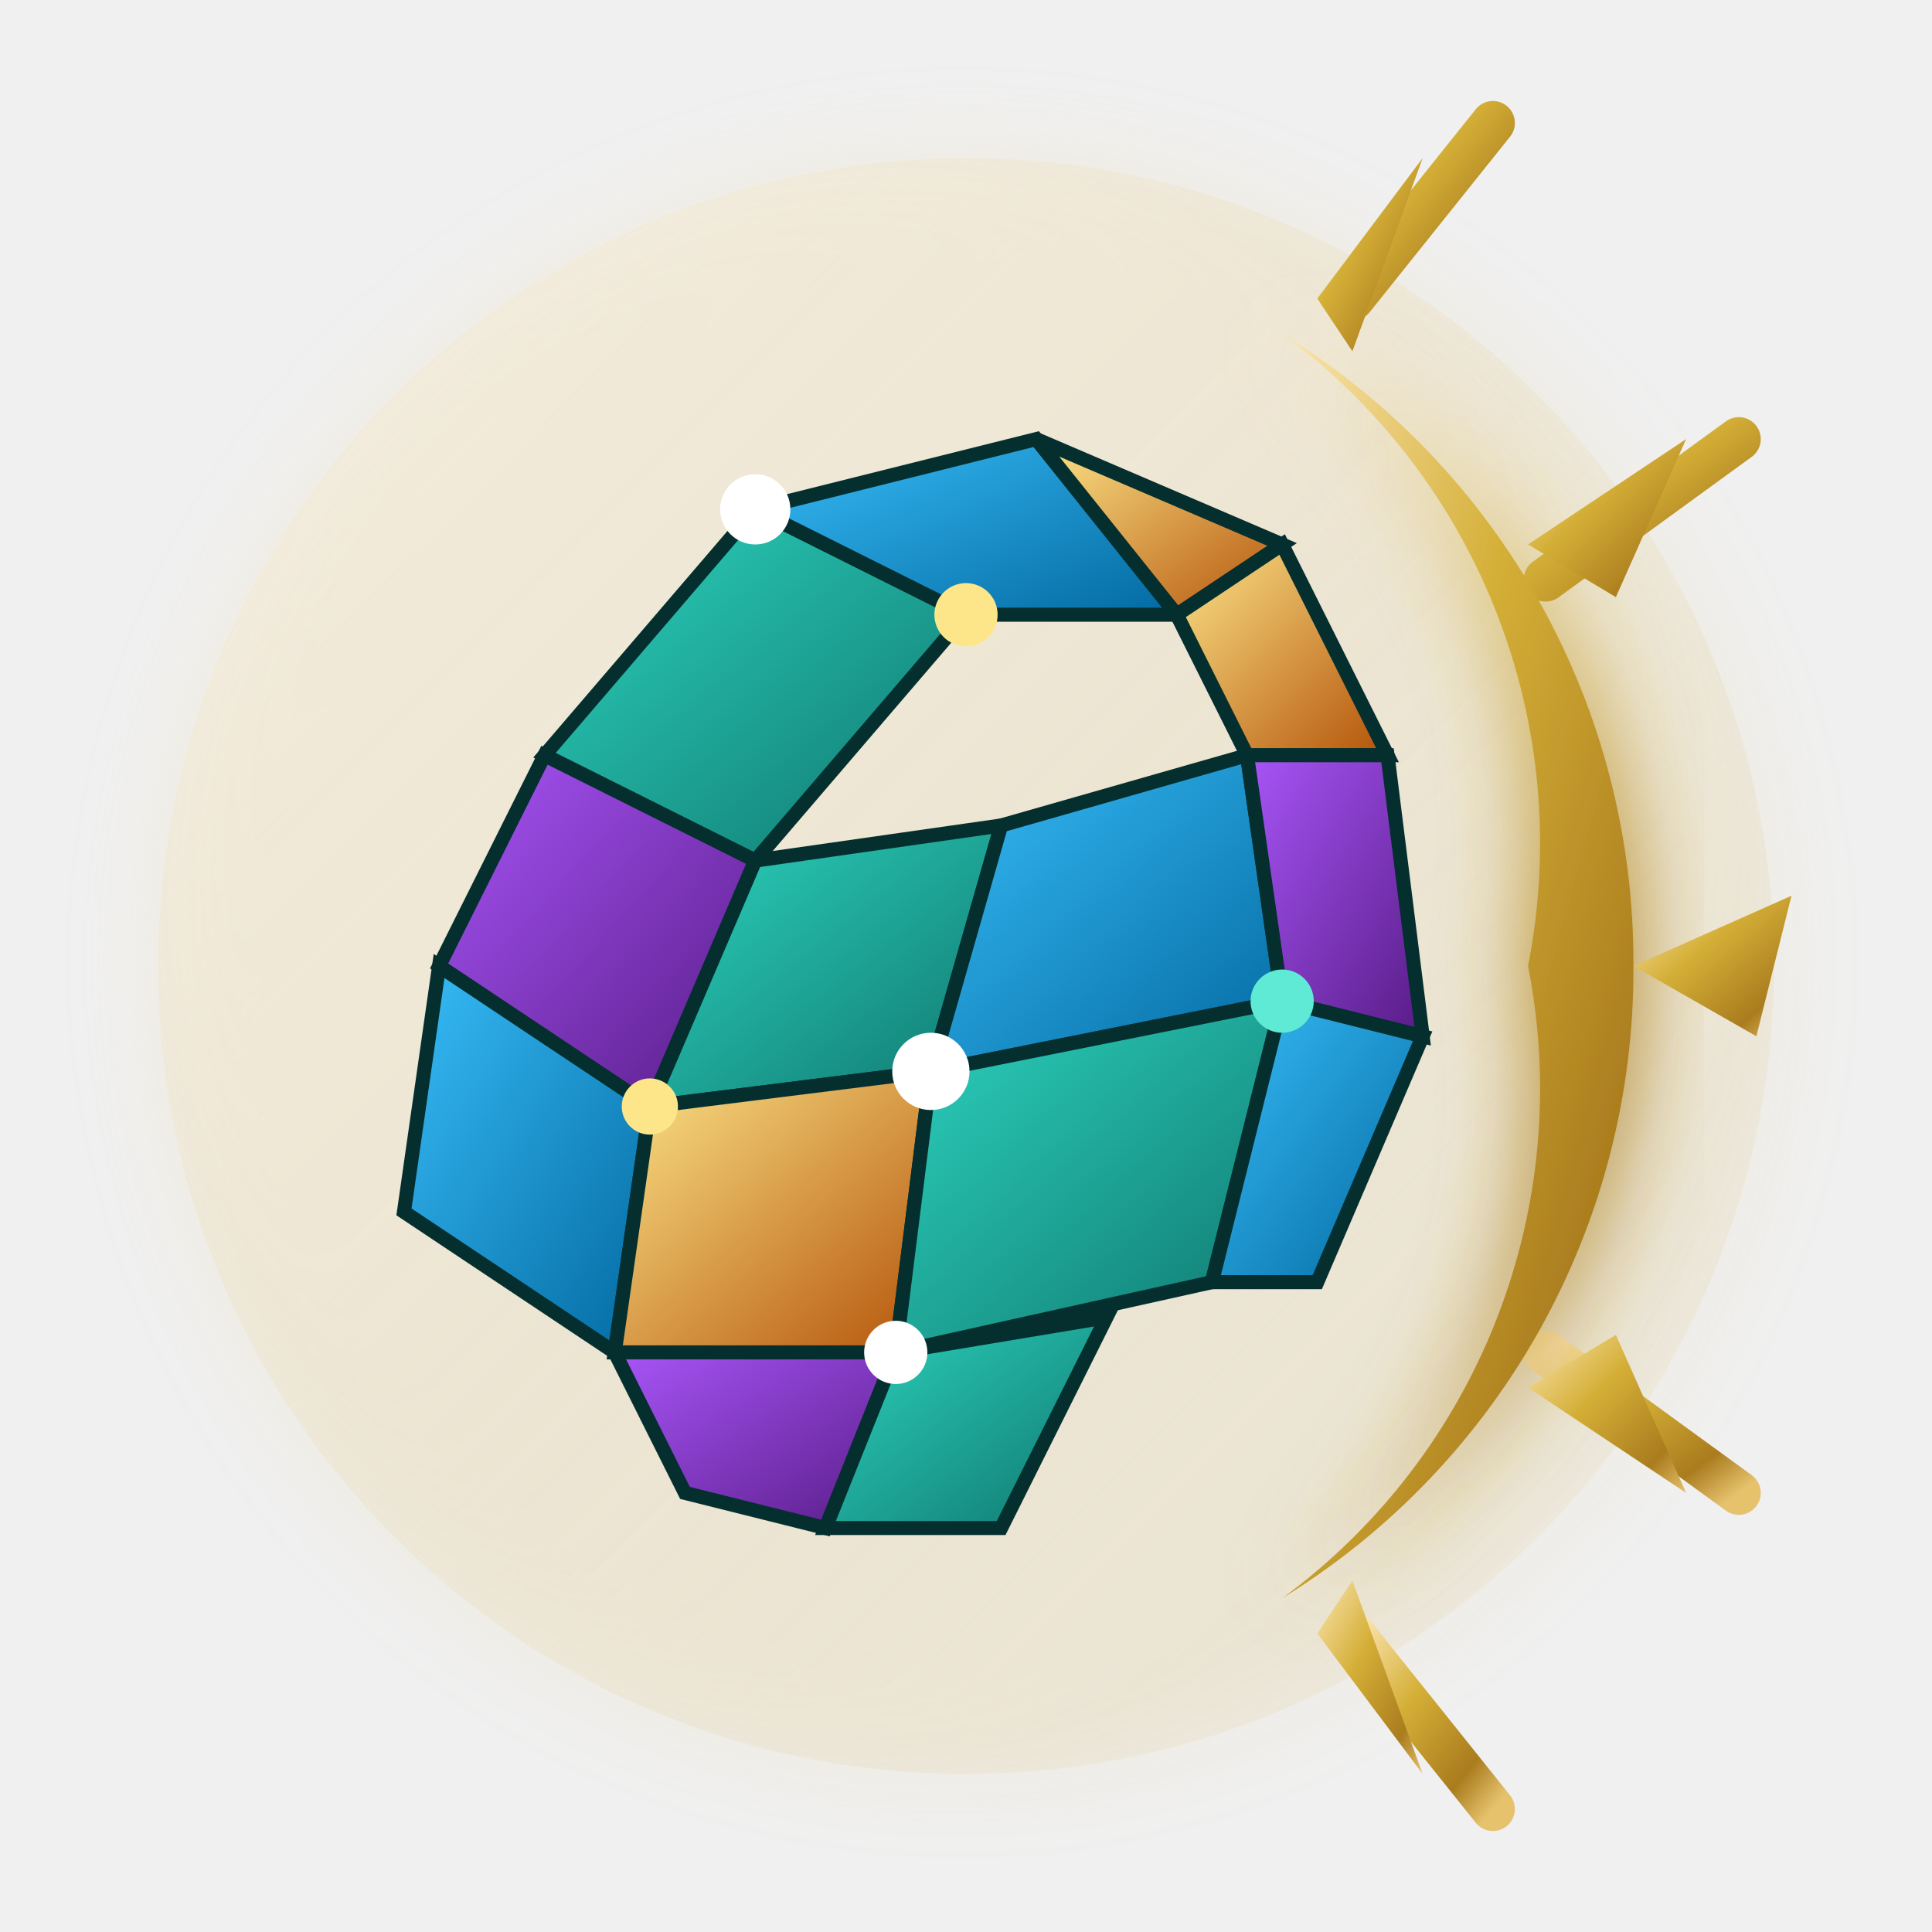
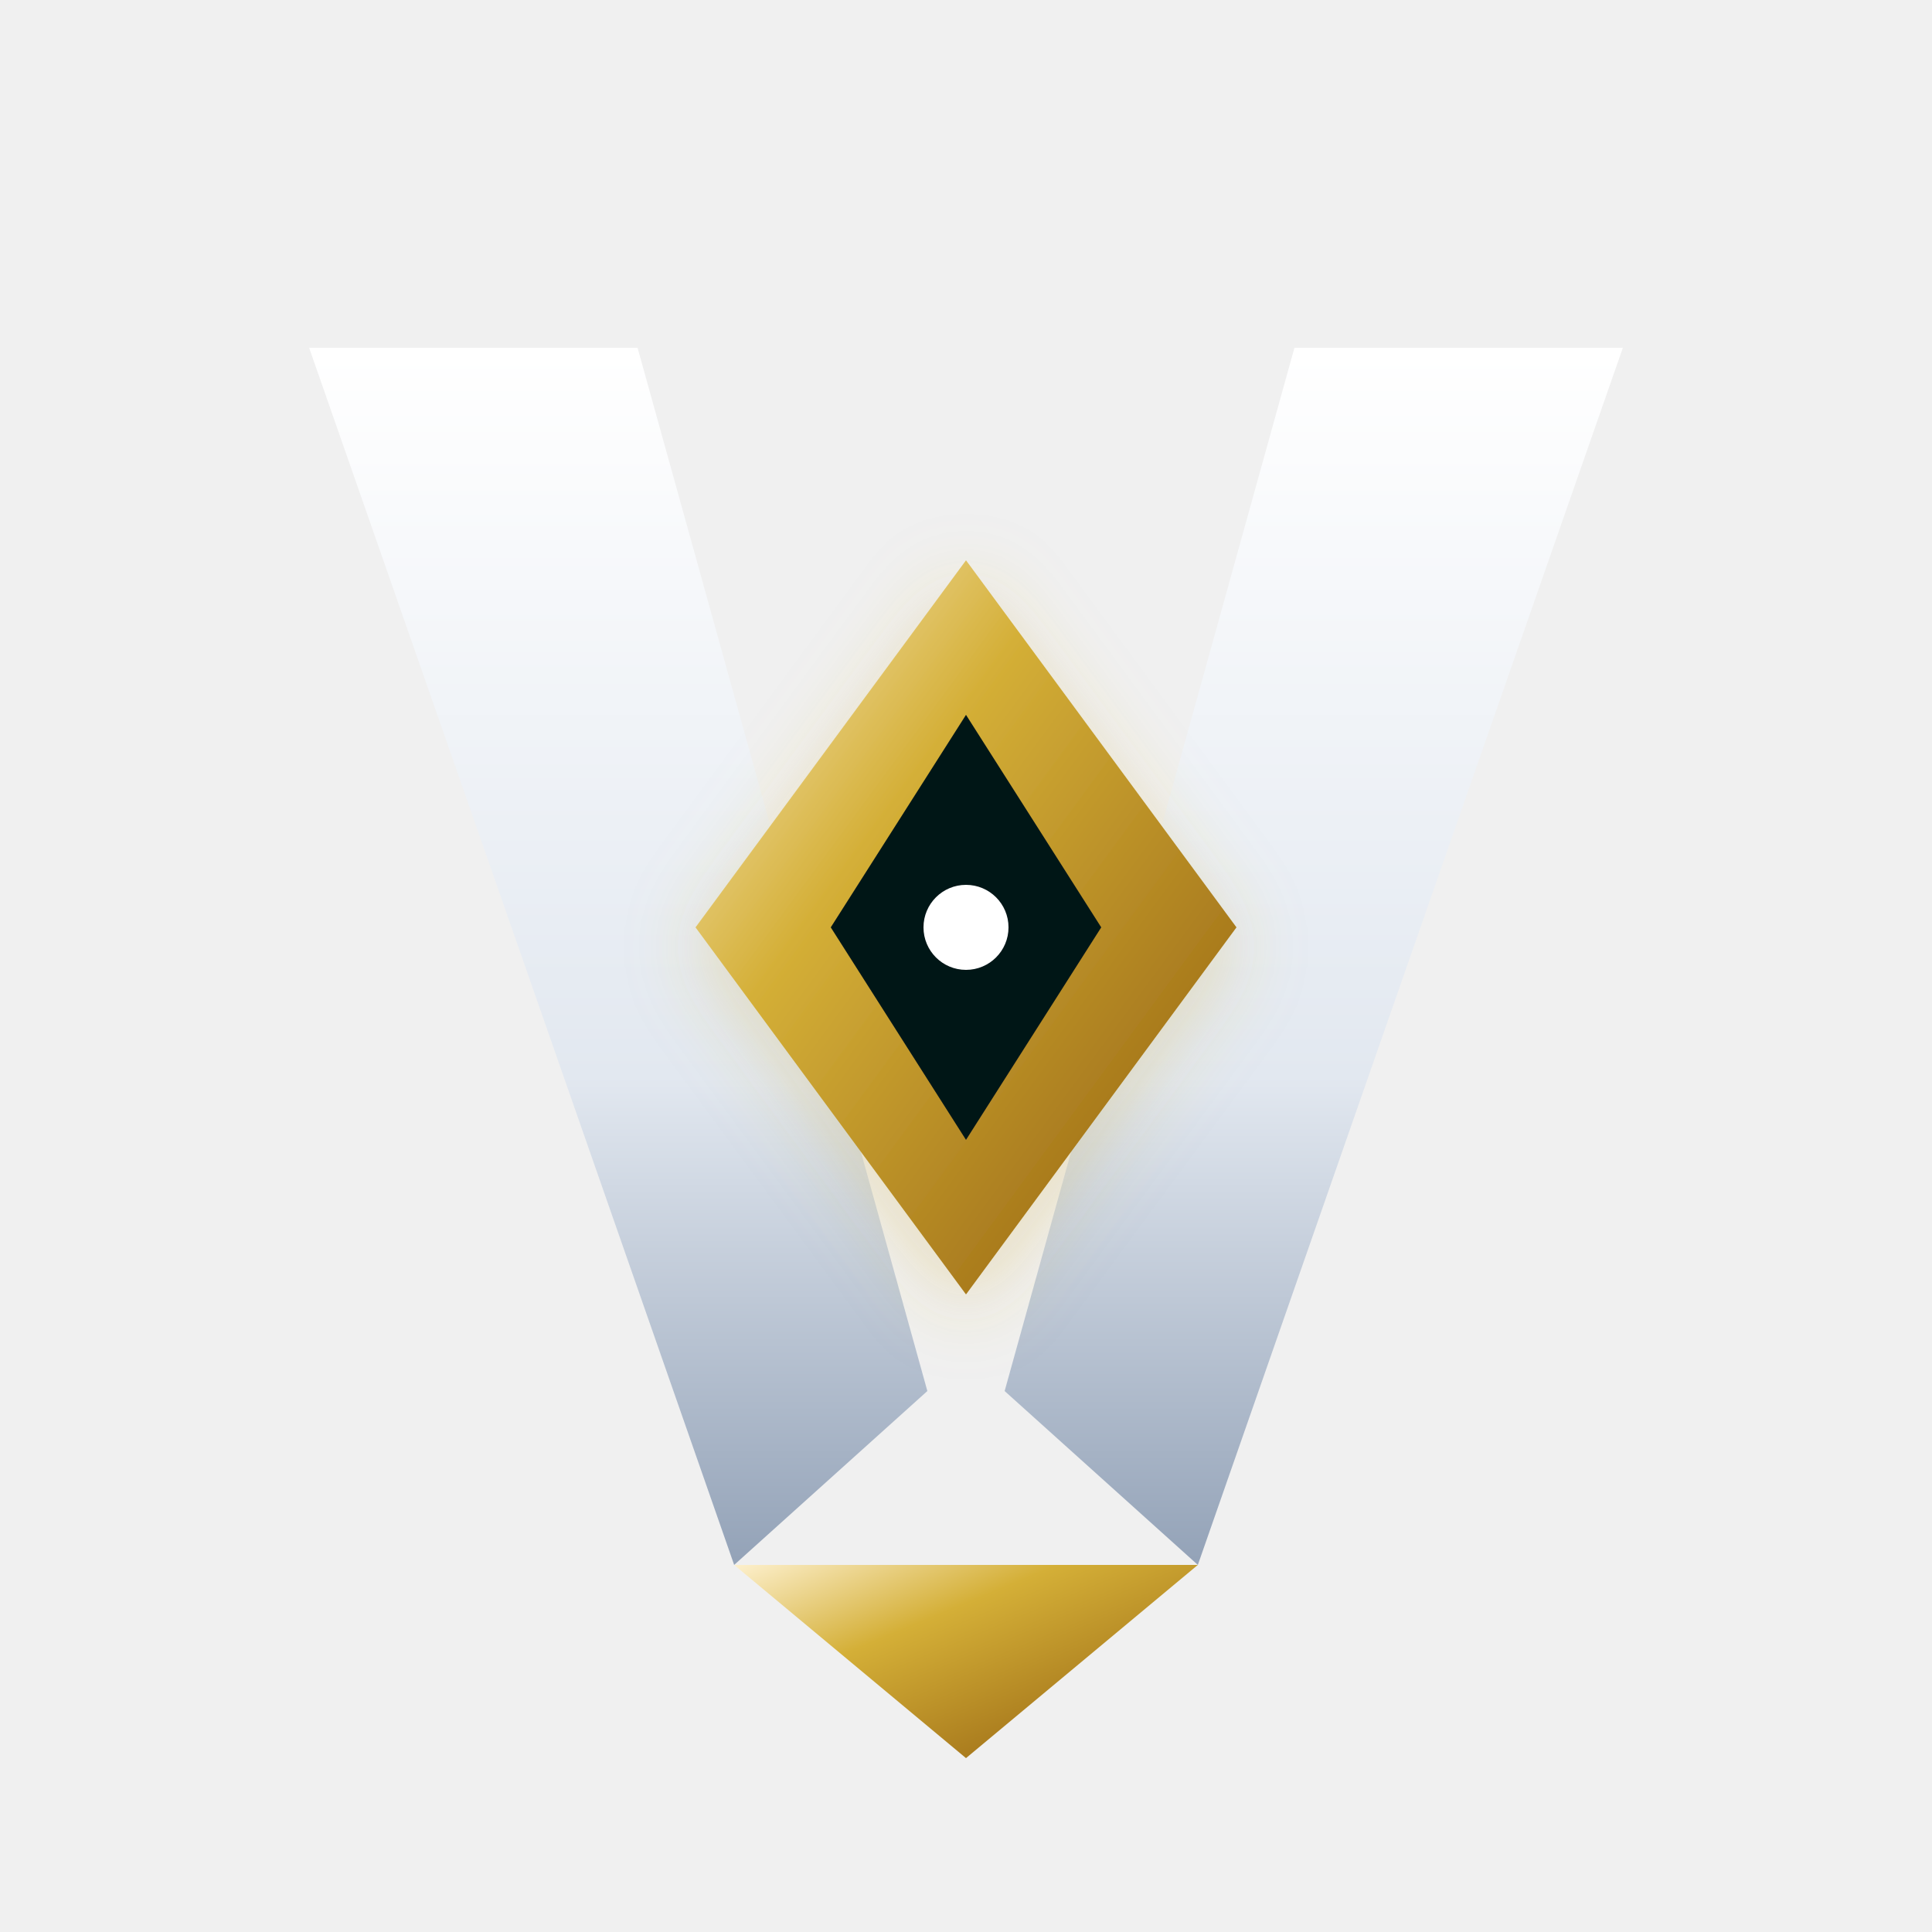
- <svg xmlns="http://www.w3.org/2000/svg" viewBox="0 0 110 110" width="100%" height="100%" fill="none">
+ <svg xmlns="http://www.w3.org/2000/svg" viewBox="0 0 100 100" width="100%" height="100%" fill="none">
  <defs>
-     <linearGradient id="iconGoldGrad" x1="0%" y1="0%" x2="100%" y2="100%">
-       <stop offset="0%" stop-color="#FCE5B0" />
-       <stop offset="40%" stop-color="#D4AF37" />
-       <stop offset="80%" stop-color="#AA7C1E" />
-       <stop offset="100%" stop-color="#E6C26D" />
+     <linearGradient id="velocitySilver" x1="0%" y1="0%" x2="0%" y2="100%">
+       <stop offset="0%" stop-color="#FFFFFF" />
+       <stop offset="60%" stop-color="#E2E8F0" />
+       <stop offset="100%" stop-color="#94A3B8" />
    </linearGradient>
-     <linearGradient id="iconGoldGlow" x1="0%" y1="0%" x2="100%" y2="100%">
-       <stop offset="0%" stop-color="#FFE8B5" stop-opacity="0.8" />
-       <stop offset="100%" stop-color="#C59B27" stop-opacity="0.2" />
+     <linearGradient id="coreGold" x1="0%" y1="0%" x2="100%" y2="100%">
+       <stop offset="0%" stop-color="#FDF0CD" />
+       <stop offset="35%" stop-color="#D4AF37" />
+       <stop offset="75%" stop-color="#AA7C1E" />
+       <stop offset="100%" stop-color="#D4AF37" />
    </linearGradient>
-     <linearGradient id="iconTealGem" x1="0%" y1="0%" x2="100%" y2="100%">
-       <stop offset="0%" stop-color="#2DD4BF" />
-       <stop offset="100%" stop-color="#0F766E" />
-     </linearGradient>
-     <linearGradient id="iconPurpleGem" x1="0%" y1="0%" x2="100%" y2="100%">
-       <stop offset="0%" stop-color="#A855F7" />
-       <stop offset="100%" stop-color="#581C87" />
-     </linearGradient>
-     <linearGradient id="iconCyanGem" x1="0%" y1="0%" x2="100%" y2="100%">
-       <stop offset="0%" stop-color="#38BDF8" />
-       <stop offset="100%" stop-color="#0369A1" />
-     </linearGradient>
-     <linearGradient id="iconGoldFacet" x1="0%" y1="0%" x2="100%" y2="100%">
-       <stop offset="0%" stop-color="#FDE68A" />
-       <stop offset="100%" stop-color="#B45309" />
-     </linearGradient>
-     <filter id="iconGlow" x="-20%" y="-20%" width="140%" height="140%">
-       <feGaussianBlur stdDeviation="2.5" result="blur" />
-       <feComposite in="SourceGraphic" in2="blur" operator="over" />
+     <filter id="subtleCoreGlow" x="-20%" y="-20%" width="140%" height="140%">
+       <feDropShadow dx="0" dy="1" stdDeviation="2" flood-color="#D4AF37" flood-opacity="0.3" />
    </filter>
  </defs>
-   <g transform="translate(5, 5)">
-     <circle cx="50" cy="50" r="46" fill="url(#iconGoldGlow)" filter="url(#iconGlow)" opacity="0.3" />
-     <g stroke="url(#iconGoldGrad)" stroke-width="2.5" stroke-linecap="round">
-       <line x1="88" y1="50" x2="102" y2="50" />
-       <line x1="83" y1="28" x2="94" y2="20" />
-       <line x1="72" y1="12" x2="80" y2="2" />
-       <line x1="83" y1="72" x2="94" y2="80" />
-       <line x1="72" y1="88" x2="80" y2="98" />
-     </g>
-     <path d="M 68 14 A 42 42 0 0 1 88 50 A 42 42 0 0 1 68 86 A 36 36 0 0 0 82 50 A 36 36 0 0 0 68 14 Z" fill="url(#iconGoldGrad)" filter="url(#iconGlow)" />
-     <polygon points="88,50 97,46 95,54" fill="url(#iconGoldGrad)" />
-     <polygon points="82,26 91,20 87,29" fill="url(#iconGoldGrad)" />
-     <polygon points="82,74 87,71 91,80" fill="url(#iconGoldGrad)" />
-     <polygon points="70,12 76,4 72,15" fill="url(#iconGoldGrad)" />
-     <polygon points="70,88 72,85 76,96" fill="url(#iconGoldGrad)" />
-     <polygon points="26,38 38,24 50,30 38,44" fill="url(#iconTealGem)" stroke="#042F2E" stroke-width="0.8" />
-     <polygon points="38,24 54,20 62,30 50,30" fill="url(#iconCyanGem)" stroke="#042F2E" stroke-width="0.8" />
-     <polygon points="54,20 68,26 62,30" fill="url(#iconGoldFacet)" stroke="#042F2E" stroke-width="0.8" />
-     <polygon points="26,38 38,44 32,58 20,50" fill="url(#iconPurpleGem)" stroke="#042F2E" stroke-width="0.8" />
-     <polygon points="38,44 52,42 48,56 32,58" fill="url(#iconTealGem)" stroke="#042F2E" stroke-width="0.8" />
-     <polygon points="52,42 66,38 68,52 48,56" fill="url(#iconCyanGem)" stroke="#042F2E" stroke-width="0.8" />
-     <polygon points="62,30 68,26 74,38 66,38" fill="url(#iconGoldFacet)" stroke="#042F2E" stroke-width="0.8" />
-     <polygon points="66,38 74,38 76,54 68,52" fill="url(#iconPurpleGem)" stroke="#042F2E" stroke-width="0.8" />
-     <polygon points="20,50 32,58 30,72 18,64" fill="url(#iconCyanGem)" stroke="#042F2E" stroke-width="0.8" />
-     <polygon points="32,58 48,56 46,72 30,72" fill="url(#iconGoldFacet)" stroke="#042F2E" stroke-width="0.8" />
-     <polygon points="48,56 68,52 64,68 46,72" fill="url(#iconTealGem)" stroke="#042F2E" stroke-width="0.8" />
-     <polygon points="68,52 76,54 70,68 64,68" fill="url(#iconCyanGem)" stroke="#042F2E" stroke-width="0.8" />
-     <polygon points="30,72 46,72 42,82 34,80" fill="url(#iconPurpleGem)" stroke="#042F2E" stroke-width="0.8" />
-     <polygon points="46,72 58,70 52,82 42,82" fill="url(#iconTealGem)" stroke="#042F2E" stroke-width="0.8" />
-     <circle cx="38" cy="24" r="2" fill="#FFFFFF" />
-     <circle cx="50" cy="30" r="1.8" fill="#FDE68A" />
-     <circle cx="48" cy="56" r="2.2" fill="#FFFFFF" />
-     <circle cx="68" cy="52" r="1.8" fill="#5EEAD4" />
-     <circle cx="32" cy="58" r="1.6" fill="#FDE68A" />
-     <circle cx="46" cy="72" r="1.8" fill="#FFFFFF" />
+   <g>
+     <polygon points="16,18 33,18 48,72 38,81" fill="url(#velocitySilver)" />
+     <polygon points="84,18 67,18 52,72 62,81" fill="url(#velocitySilver)" />
+     <polygon points="50,91 38,81 62,81" fill="url(#coreGold)" />
+   </g>
+   <g filter="url(#subtleCoreGlow)">
+     <polygon points="50,29 64,48 50,67 36,48" fill="url(#coreGold)" />
+     <polygon points="50,37 57,48 50,59 43,48" fill="#041619" />
+     <circle cx="50" cy="48" r="2.2" fill="#FFFFFF" />
  </g>
</svg>
